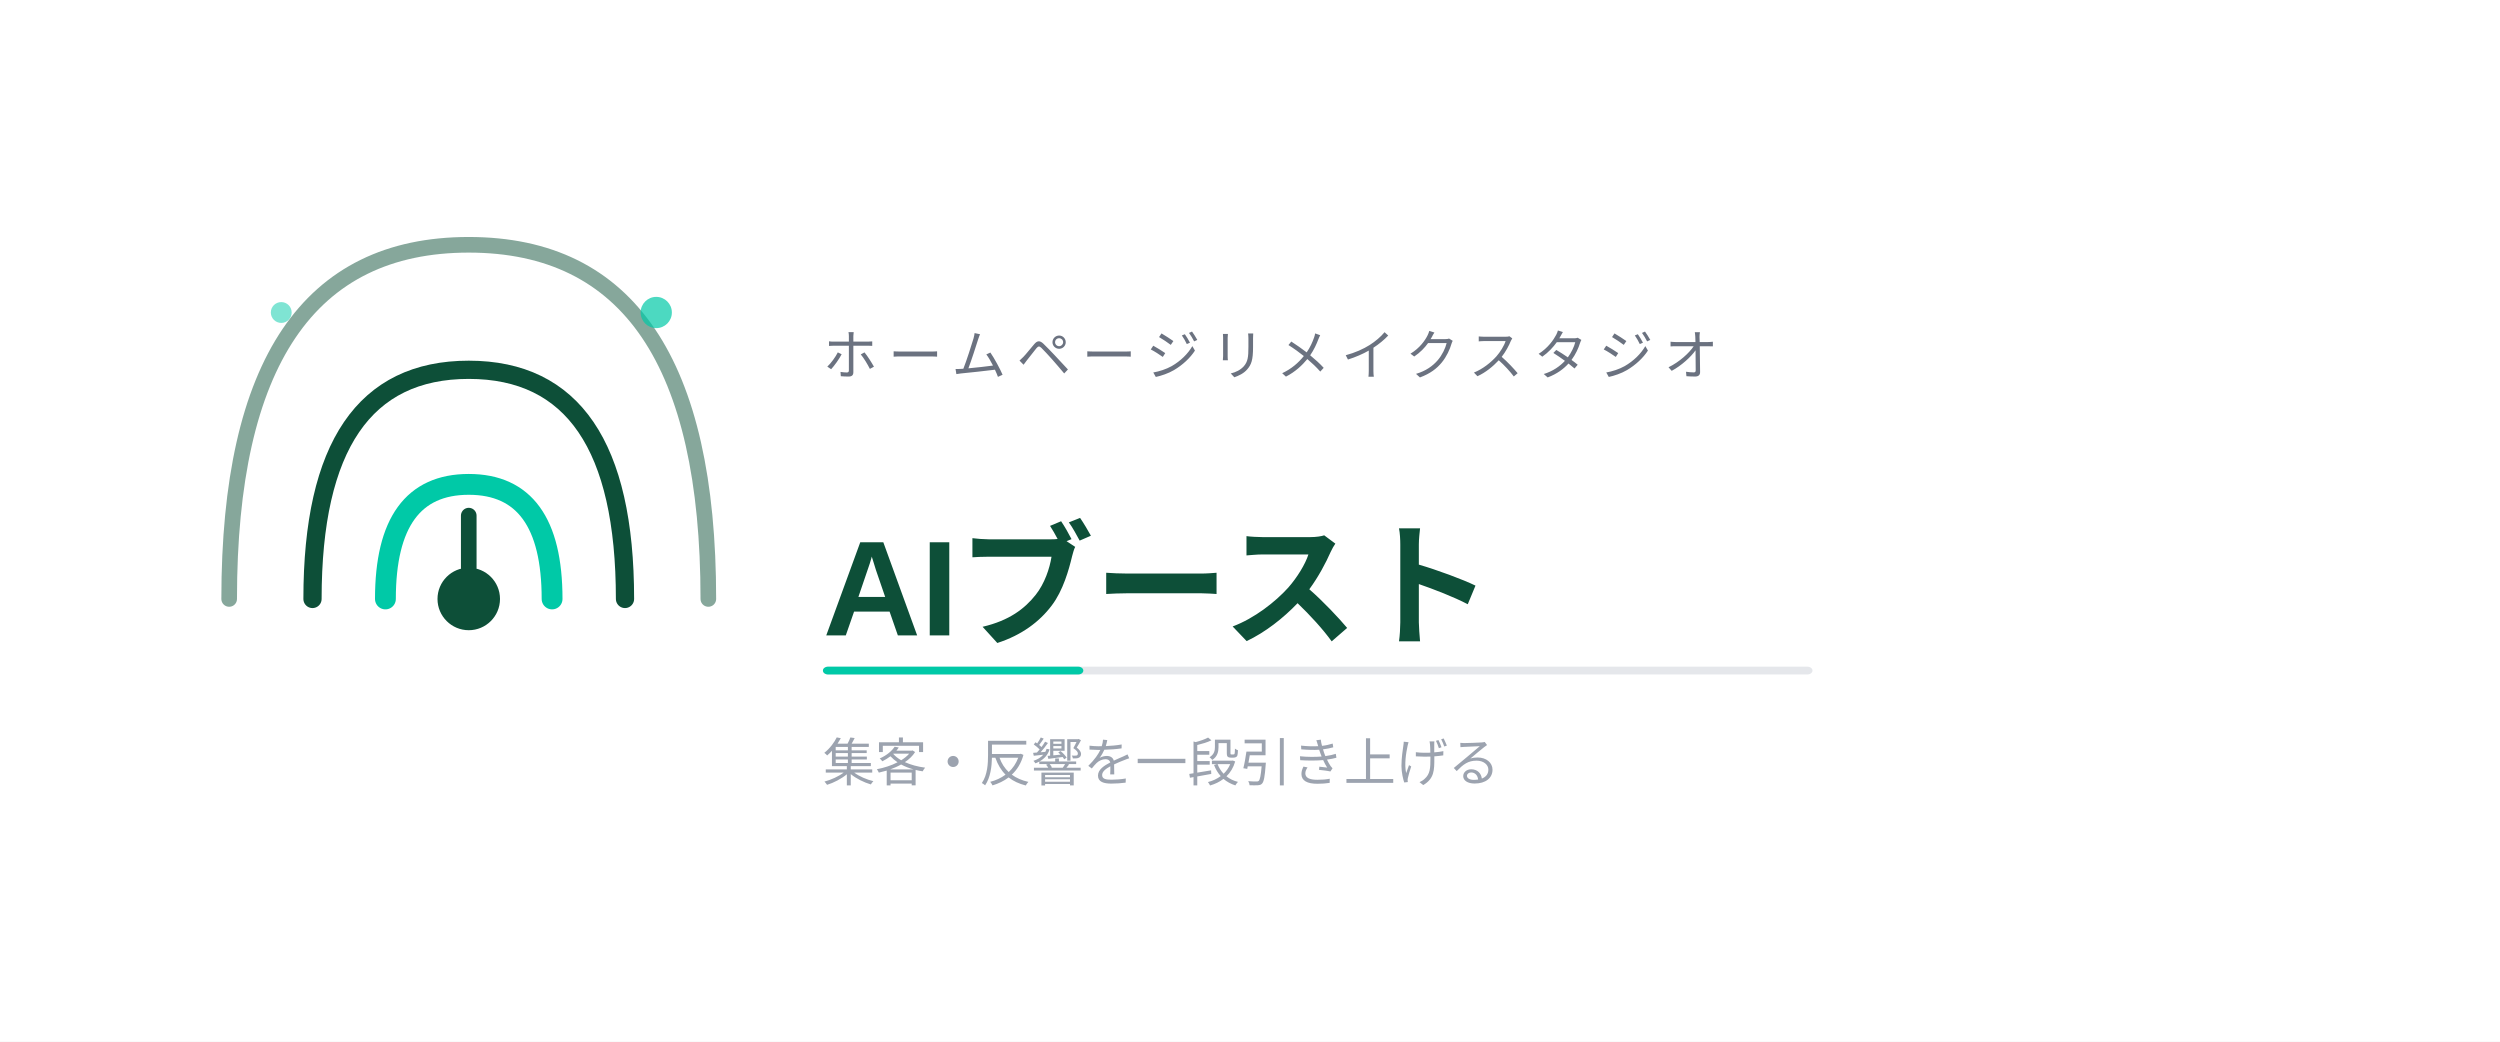
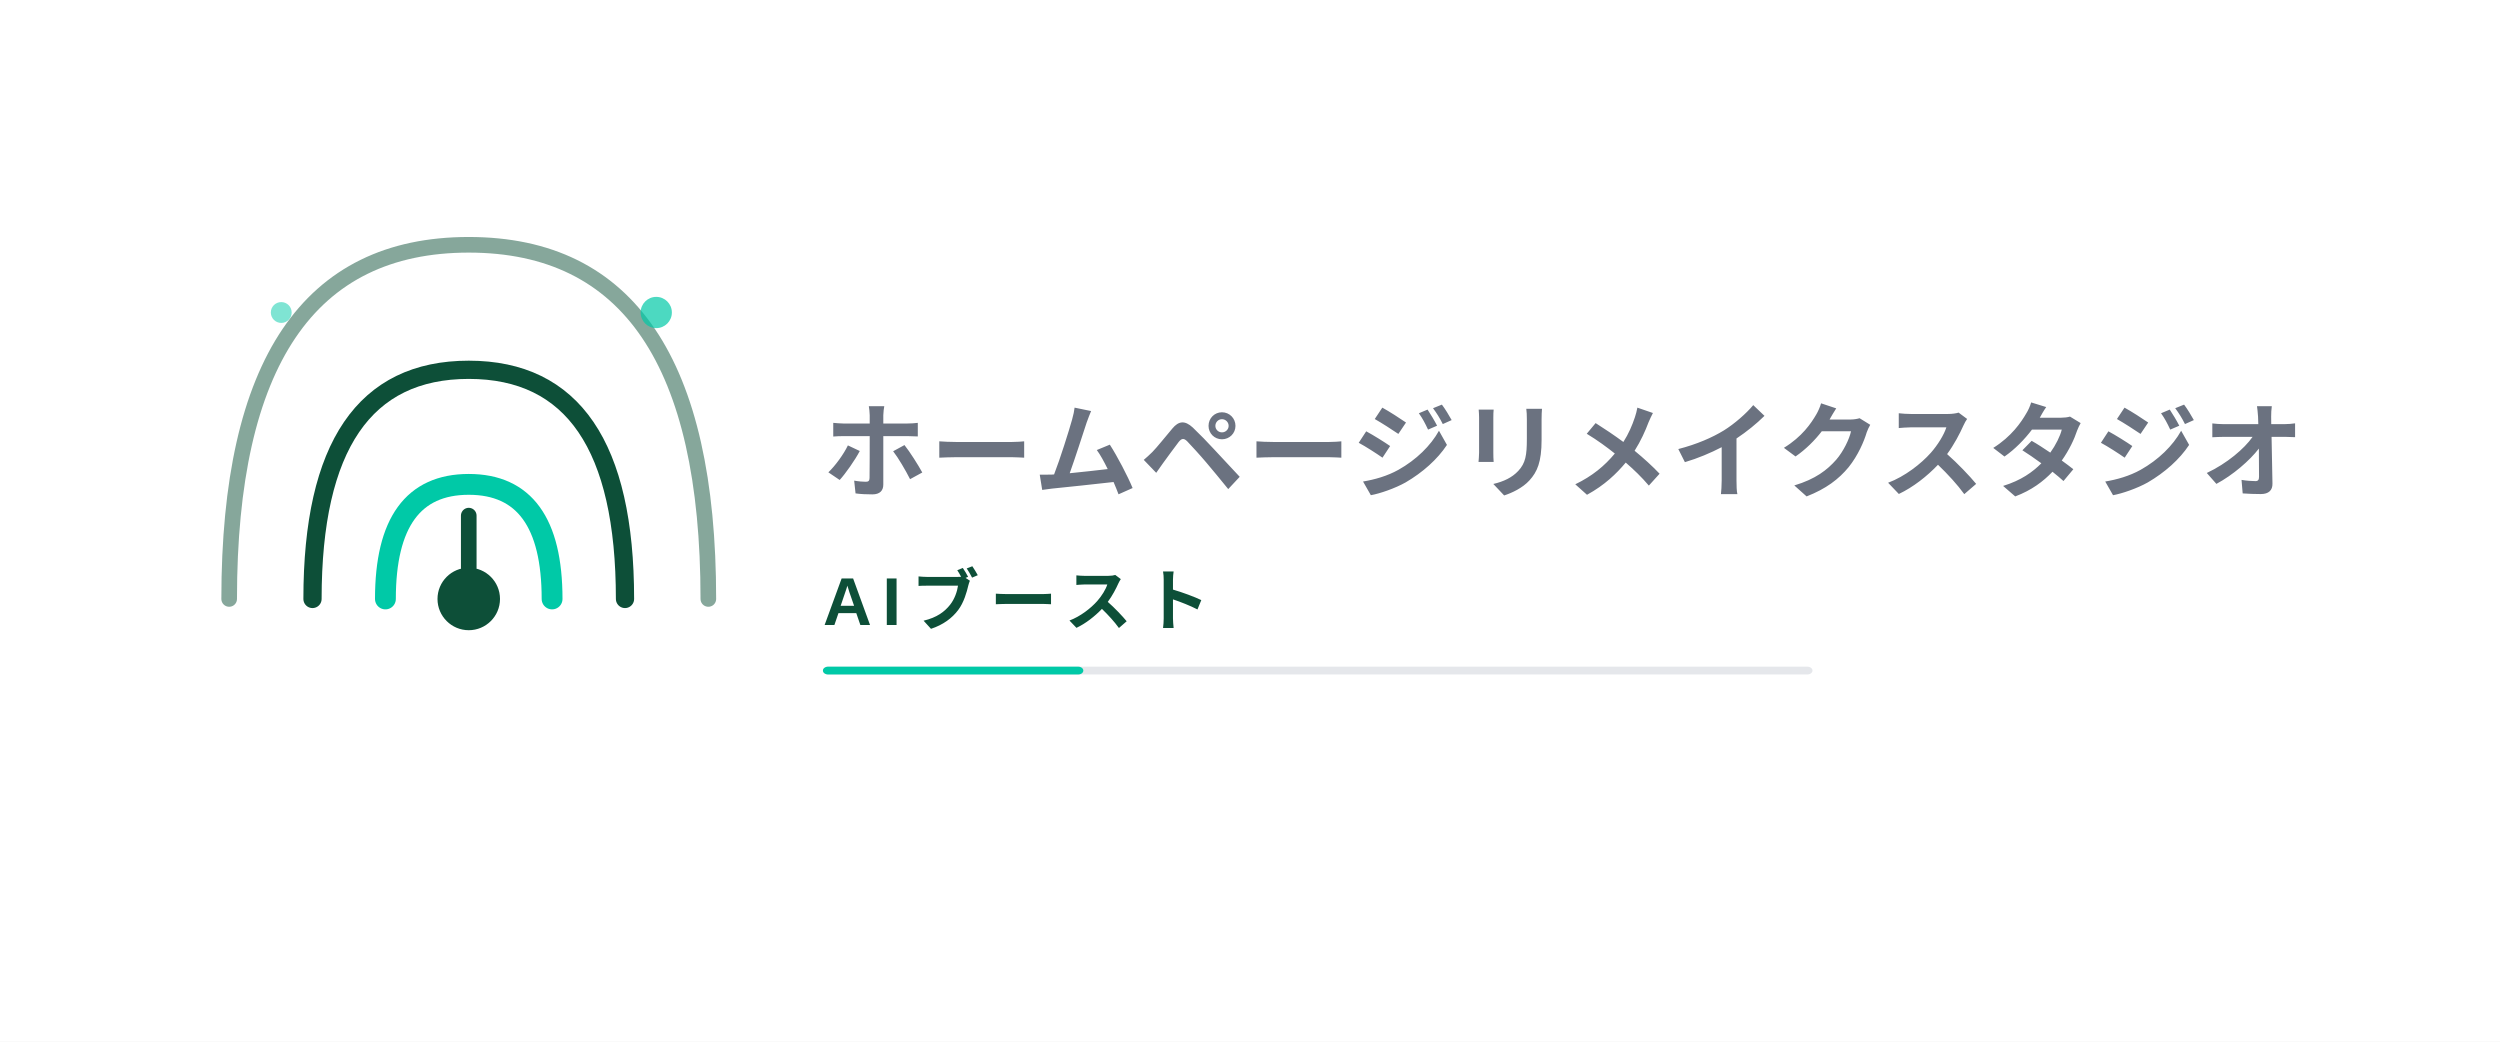
<svg xmlns="http://www.w3.org/2000/svg" viewBox="0 0 480 200" width="480" height="200">
  <rect width="480" height="200" fill="white" />
  <g transform="translate(90, 115)">
    <path d="M -16 0 Q -16 -22 0 -22 Q 16 -22 16 0" fill="none" stroke="#00C9A7" stroke-width="4" stroke-linecap="round" />
    <path d="M -30 0 Q -30 -44 0 -44 Q 30 -44 30 0" fill="none" stroke="#0D4F38" stroke-width="3.5" stroke-linecap="round" />
    <path d="M -46 0 Q -46 -68 0 -68 Q 46 -68 46 0" fill="none" stroke="#0D4F38" stroke-width="3" stroke-linecap="round" opacity="0.5" />
    <circle cx="0" cy="0" r="6" fill="#0D4F38" />
    <line x1="0" y1="-6" x2="0" y2="-16" stroke="#0D4F38" stroke-width="3" stroke-linecap="round" />
    <circle cx="36" cy="-55" r="3" fill="#00C9A7" opacity="0.7" />
    <circle cx="-36" cy="-55" r="2" fill="#00C9A7" opacity="0.5" />
  </g>
-   <text x="158" y="72" font-family="'Helvetica Neue', Arial, 'Noto Sans JP', sans-serif" font-size="10.5" fill="#6B7280" letter-spacing="2">ホームページリメイクスタジオ</text>
-   <text x="158" y="122" font-family="'Helvetica Neue', Arial, sans-serif" font-size="26" font-weight="700" fill="#0D4F38">AIブースト</text>
  <rect x="158" y="128" width="190" height="1.5" fill="#E5E7EB" rx="1" />
  <rect x="158" y="128" width="50" height="1.5" fill="#00C9A7" rx="1" />
-   <text x="158" y="150" font-family="'Helvetica Neue', Arial, 'Noto Sans JP', sans-serif" font-size="10" fill="#9CA3AF">集客・反響を一段引き上げる</text>
+   <text x="158.0" y="94" font-family="'Helvetica Neue', Arial, 'Noto Sans JP', sans-serif" font-size="20" font-weight="800" fill="#6B7280" letter-spacing="0.5">ホームページリメイクスタジオ</text>
+   <text x="158.0" y="120" font-family="'Helvetica Neue', Arial, sans-serif" font-size="13" font-weight="600" fill="#0D4F38" letter-spacing="2">AIブースト</text>
</svg>
